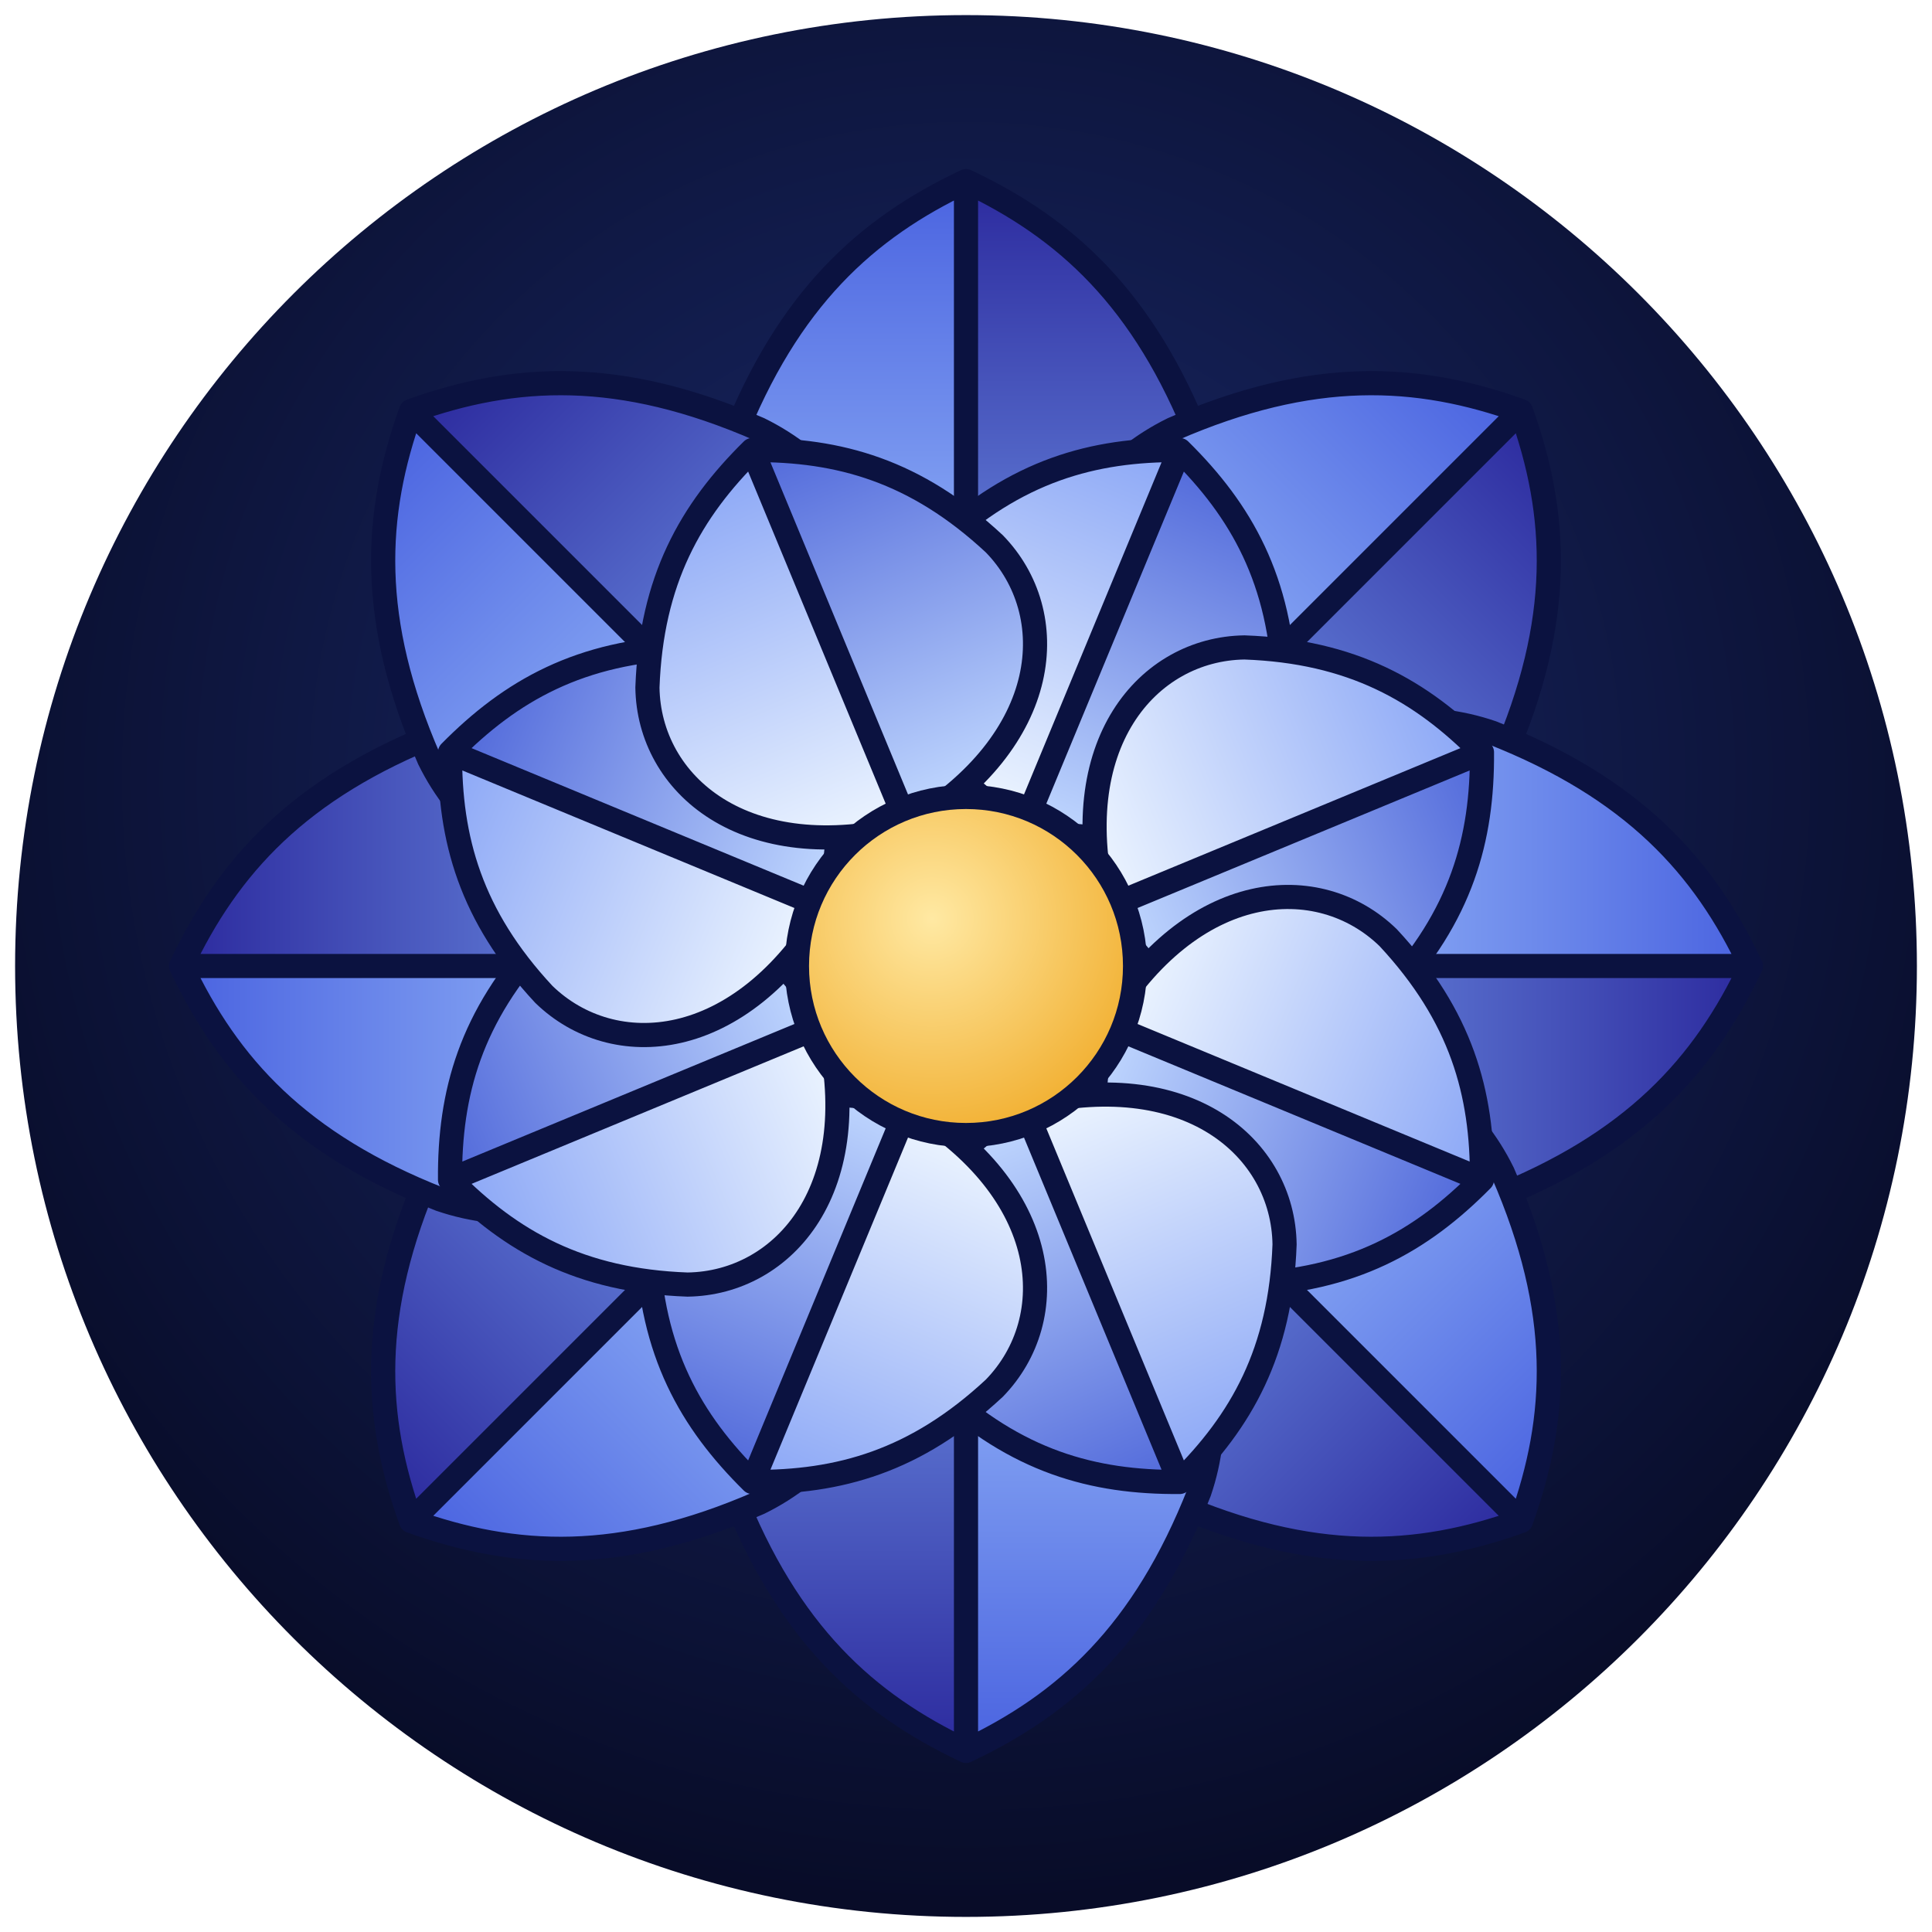
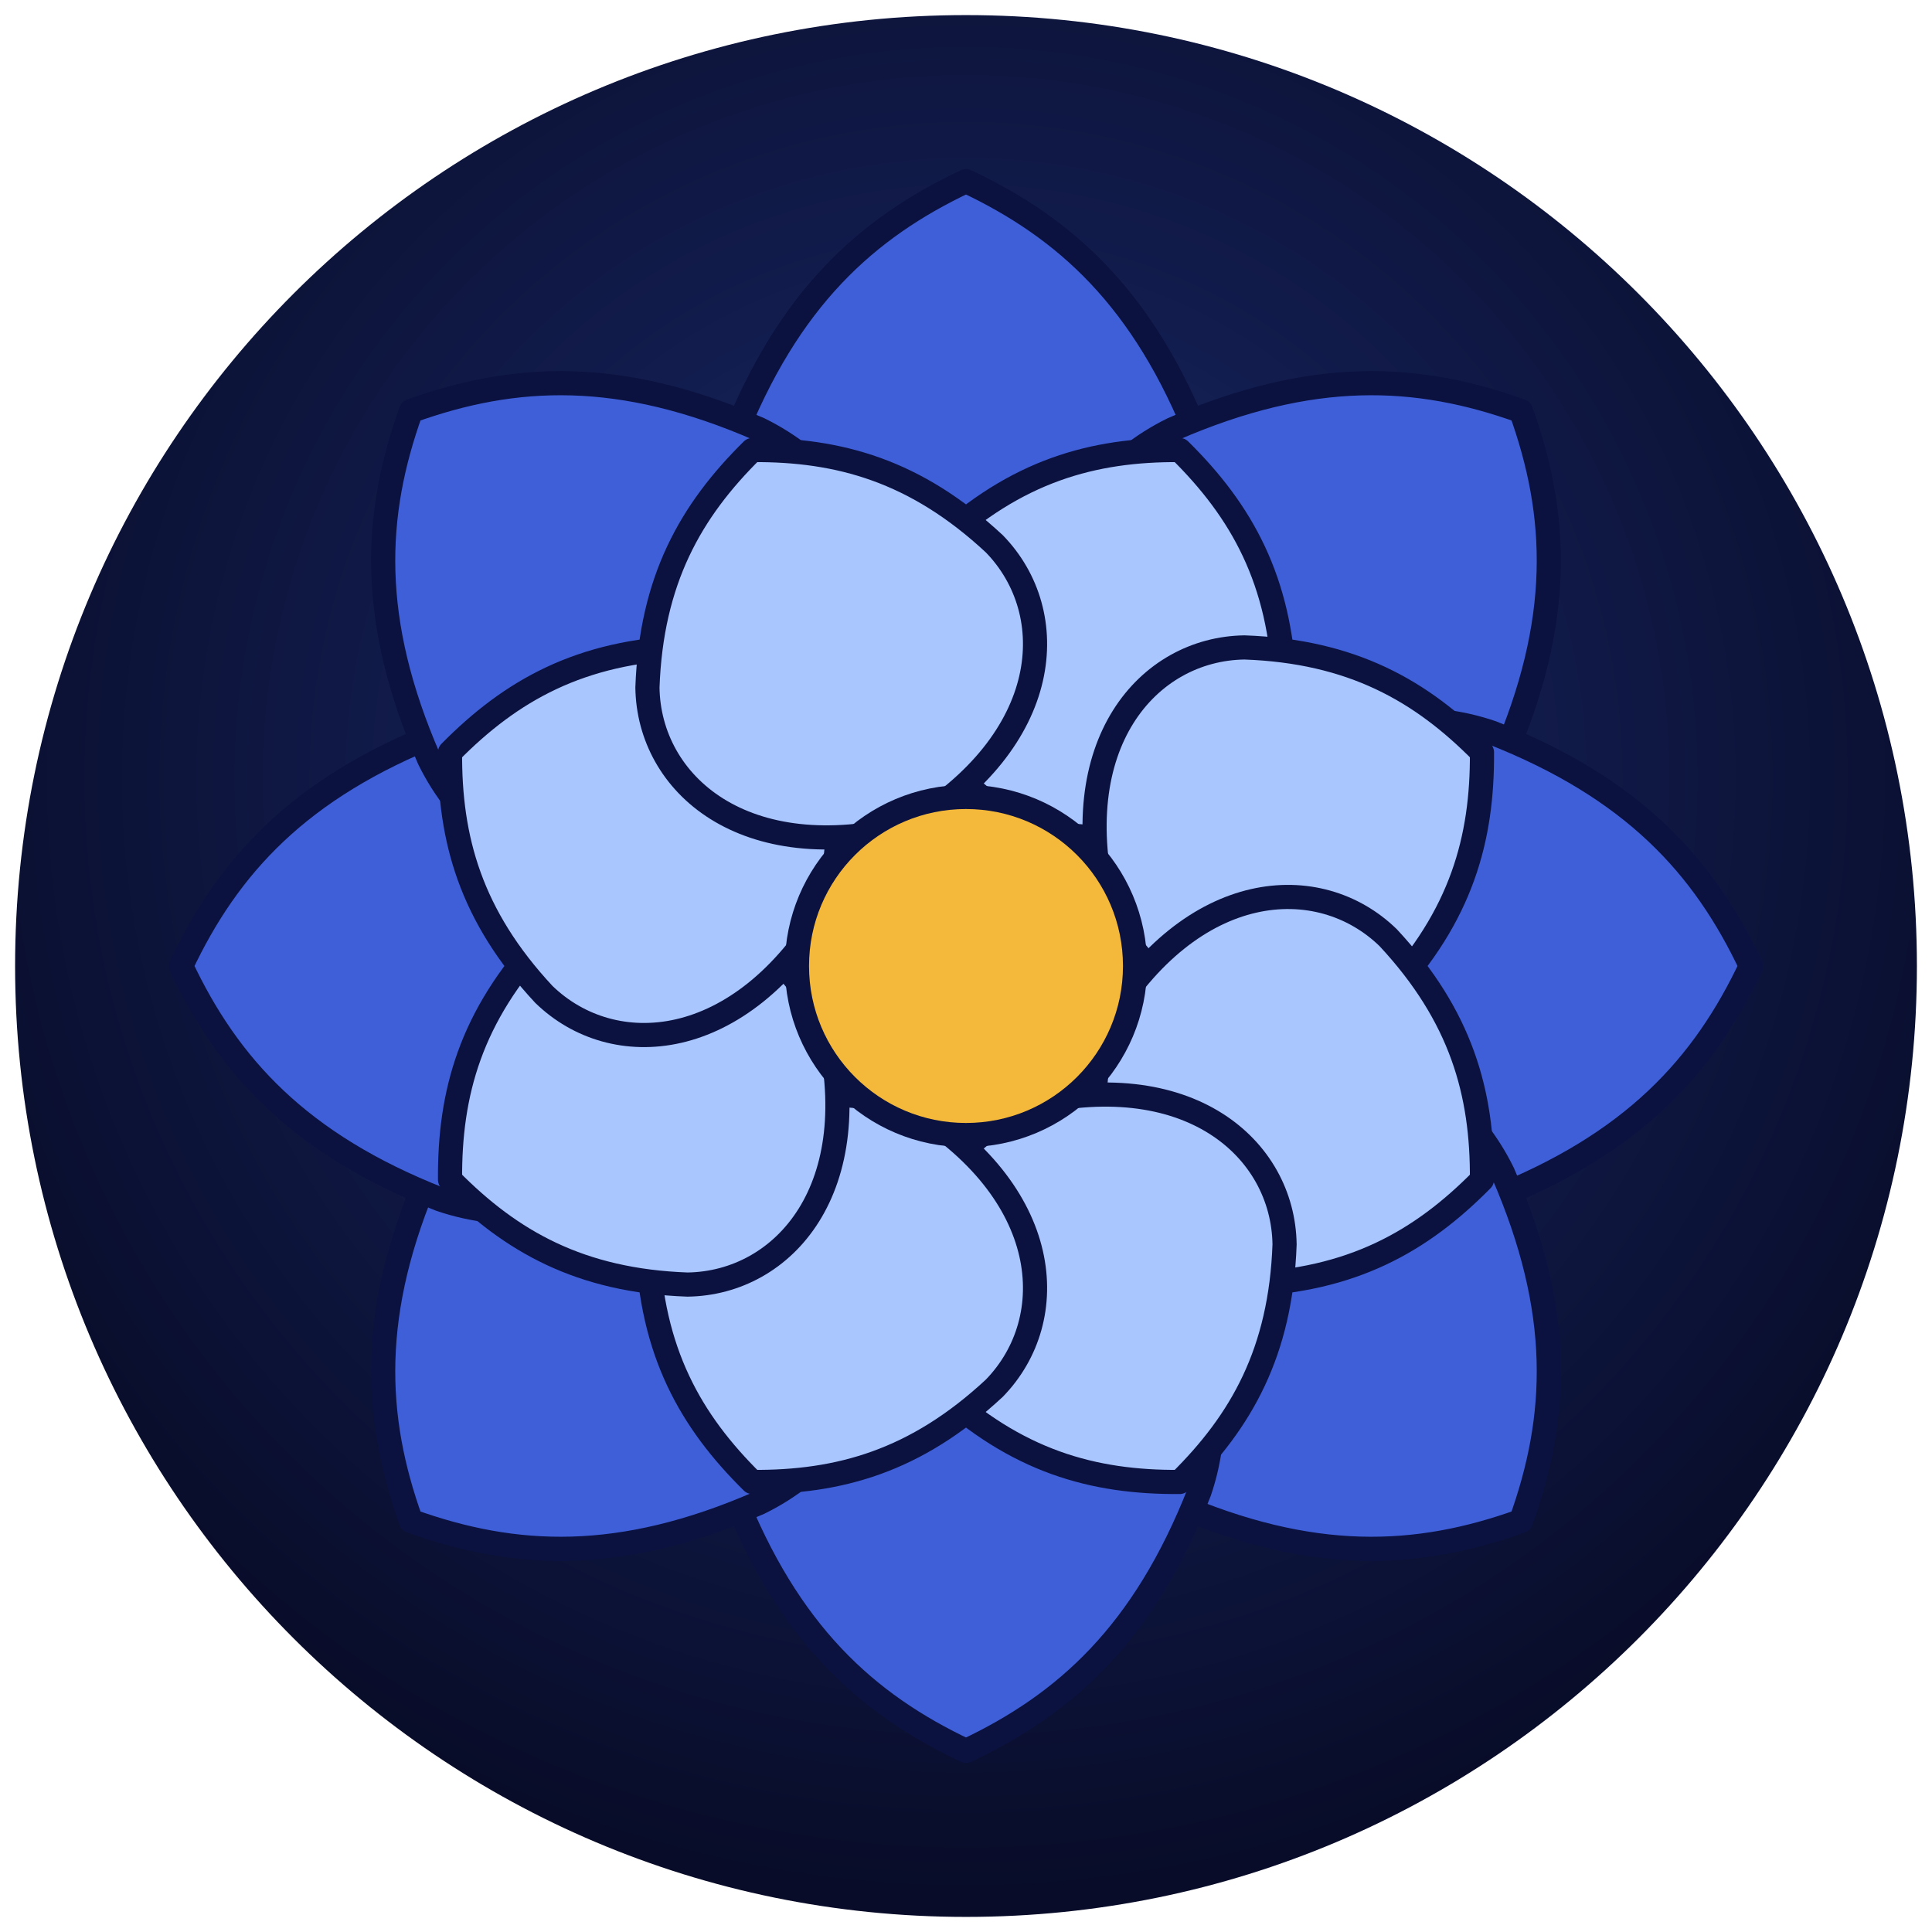
<svg xmlns="http://www.w3.org/2000/svg" viewBox="-32 -32 64 64" role="img" aria-label="Neelabja Mukhopadhyay">
  <defs>
    <radialGradient id="full-jewel-disc" cx="0.5" cy="0.4" r="0.6">
      <stop offset="0" stop-color="#1a2a6c" />
      <stop offset="1" stop-color="#080c28" />
    </radialGradient>
-     <linearGradient id="full-jewel-back-lit" gradientUnits="userSpaceOnUse" x1="0" y1="-6.5" x2="0" y2="-26">
-       <stop offset="0" stop-color="#a9cdff" />
-       <stop offset="1" stop-color="#4a63e0" />
-     </linearGradient>
-     <linearGradient id="full-jewel-back-shade" gradientUnits="userSpaceOnUse" x1="0" y1="-6.5" x2="0" y2="-26">
-       <stop offset="0" stop-color="#7aa4f2" />
-       <stop offset="1" stop-color="#2c2a9e" />
-     </linearGradient>
-     <linearGradient id="full-jewel-middle-lit" gradientUnits="userSpaceOnUse" x1="0" y1="-5" x2="0" y2="-18.5">
-       <stop offset="0" stop-color="#eef6ff" />
-       <stop offset="1" stop-color="#8aa6f6" />
-     </linearGradient>
-     <linearGradient id="full-jewel-middle-shade" gradientUnits="userSpaceOnUse" x1="0" y1="-5" x2="0" y2="-18.5">
-       <stop offset="0" stop-color="#c2d9ff" />
-       <stop offset="1" stop-color="#5068da" />
-     </linearGradient>
-     <radialGradient id="full-jewel-heart" cx="0.4" cy="0.36" r="0.64">
-       <stop offset="0" stop-color="#ffe9a3" />
-       <stop offset="1" stop-color="#f2b236" />
-     </radialGradient>
  </defs>
  <circle class="logo__disc" r="31.5" fill="url(#full-jewel-disc)" />
  <g class="logo__turn">
    <g class="logo__layer logo__layer--back">
      <g transform="rotate(0)">
-         <g class="logo__petal" style="--i:0;--l:0">
-           <path d="M0 -6.5C-6.9 -7.67 -9.2 -13.13 -7.73 -17.42C-5.89 -22.1 -3.31 -24.44 0 -26Z" fill="url(#full-jewel-back-lit)" />
-           <path d="M0 -6.5C6.9 -7.67 9.2 -13.13 7.73 -17.42C5.89 -22.1 3.31 -24.44 0 -26Z" fill="url(#full-jewel-back-shade)" />
-           <path d="M0 -6.5C-6.9 -7.67 -9.2 -13.13 -7.73 -17.42C-5.89 -22.1 -3.31 -24.44 0 -26ZM0 -6.5C6.9 -7.67 9.2 -13.13 7.73 -17.42C5.89 -22.1 3.31 -24.44 0 -26Z" fill="none" stroke="#0b1240" stroke-width="0.8" stroke-linejoin="round" />
-         </g>
+         <path class="logo__petal" style="--i:0;--l:0" d="M0 -6.5C6.9 -7.67 9.2 -13.13 7.73 -17.42C5.89 -22.1 3.31 -24.44 0 -26C-3.31 -24.44 -5.89 -22.1 -7.73 -17.42C-9.2 -13.13 -6.9 -7.67 0 -6.5Z" fill="#3f5fd8" stroke="#0b1240" stroke-width="0.8" stroke-linejoin="round" />
      </g>
      <g transform="rotate(45)">
-         <g class="logo__petal" style="--i:1;--l:0">
-           <path d="M0 -6.5C-6.9 -7.67 -9.2 -13.13 -7.73 -17.42C-5.89 -22.1 -3.31 -24.44 0 -26Z" fill="url(#full-jewel-back-lit)" />
-           <path d="M0 -6.5C6.9 -7.67 9.2 -13.13 7.73 -17.42C5.89 -22.1 3.31 -24.44 0 -26Z" fill="url(#full-jewel-back-shade)" />
-           <path d="M0 -6.5C-6.9 -7.67 -9.2 -13.13 -7.73 -17.42C-5.89 -22.1 -3.31 -24.44 0 -26ZM0 -6.5C6.9 -7.67 9.2 -13.13 7.73 -17.42C5.89 -22.1 3.31 -24.44 0 -26Z" fill="none" stroke="#0b1240" stroke-width="0.8" stroke-linejoin="round" />
-         </g>
+         <path class="logo__petal" style="--i:1;--l:0" d="M0 -6.5C6.9 -7.67 9.2 -13.13 7.73 -17.42C5.89 -22.1 3.31 -24.44 0 -26C-3.31 -24.44 -5.89 -22.1 -7.73 -17.42C-9.2 -13.13 -6.9 -7.67 0 -6.5Z" fill="#3f5fd8" stroke="#0b1240" stroke-width="0.8" stroke-linejoin="round" />
      </g>
      <g transform="rotate(90)">
-         <g class="logo__petal" style="--i:2;--l:0">
-           <path d="M0 -6.5C-6.9 -7.67 -9.2 -13.13 -7.73 -17.42C-5.89 -22.1 -3.31 -24.44 0 -26Z" fill="url(#full-jewel-back-lit)" />
-           <path d="M0 -6.5C6.9 -7.67 9.2 -13.13 7.73 -17.42C5.89 -22.1 3.31 -24.44 0 -26Z" fill="url(#full-jewel-back-shade)" />
-           <path d="M0 -6.5C-6.9 -7.67 -9.2 -13.13 -7.73 -17.42C-5.89 -22.1 -3.31 -24.44 0 -26ZM0 -6.5C6.9 -7.67 9.2 -13.13 7.73 -17.42C5.89 -22.1 3.31 -24.44 0 -26Z" fill="none" stroke="#0b1240" stroke-width="0.8" stroke-linejoin="round" />
-         </g>
+         <path class="logo__petal" style="--i:2;--l:0" d="M0 -6.5C6.9 -7.67 9.2 -13.13 7.73 -17.42C5.89 -22.1 3.31 -24.44 0 -26C-3.31 -24.44 -5.89 -22.1 -7.73 -17.42C-9.2 -13.13 -6.9 -7.67 0 -6.5Z" fill="#3f5fd8" stroke="#0b1240" stroke-width="0.8" stroke-linejoin="round" />
      </g>
      <g transform="rotate(135)">
-         <g class="logo__petal" style="--i:3;--l:0">
-           <path d="M0 -6.5C-6.9 -7.67 -9.2 -13.13 -7.73 -17.42C-5.89 -22.1 -3.31 -24.44 0 -26Z" fill="url(#full-jewel-back-lit)" />
-           <path d="M0 -6.5C6.9 -7.67 9.2 -13.13 7.73 -17.42C5.89 -22.1 3.31 -24.44 0 -26Z" fill="url(#full-jewel-back-shade)" />
-           <path d="M0 -6.5C-6.9 -7.67 -9.2 -13.13 -7.73 -17.42C-5.89 -22.1 -3.31 -24.44 0 -26ZM0 -6.5C6.9 -7.67 9.2 -13.13 7.73 -17.42C5.89 -22.1 3.31 -24.44 0 -26Z" fill="none" stroke="#0b1240" stroke-width="0.8" stroke-linejoin="round" />
-         </g>
+         <path class="logo__petal" style="--i:3;--l:0" d="M0 -6.5C6.9 -7.67 9.2 -13.13 7.73 -17.42C5.89 -22.1 3.31 -24.44 0 -26C-3.31 -24.44 -5.89 -22.1 -7.73 -17.42C-9.2 -13.13 -6.9 -7.67 0 -6.5Z" fill="#3f5fd8" stroke="#0b1240" stroke-width="0.8" stroke-linejoin="round" />
      </g>
      <g transform="rotate(180)">
-         <g class="logo__petal" style="--i:4;--l:0">
-           <path d="M0 -6.5C-6.9 -7.67 -9.2 -13.13 -7.73 -17.42C-5.89 -22.1 -3.31 -24.44 0 -26Z" fill="url(#full-jewel-back-lit)" />
-           <path d="M0 -6.5C6.9 -7.67 9.2 -13.13 7.73 -17.42C5.89 -22.1 3.31 -24.44 0 -26Z" fill="url(#full-jewel-back-shade)" />
-           <path d="M0 -6.5C-6.9 -7.67 -9.2 -13.13 -7.73 -17.42C-5.89 -22.1 -3.31 -24.44 0 -26ZM0 -6.5C6.9 -7.67 9.2 -13.13 7.73 -17.42C5.89 -22.1 3.31 -24.44 0 -26Z" fill="none" stroke="#0b1240" stroke-width="0.8" stroke-linejoin="round" />
-         </g>
+         <path class="logo__petal" style="--i:4;--l:0" d="M0 -6.5C6.9 -7.67 9.2 -13.13 7.73 -17.42C5.89 -22.1 3.31 -24.44 0 -26C-3.31 -24.44 -5.89 -22.1 -7.73 -17.42C-9.2 -13.13 -6.9 -7.67 0 -6.5Z" fill="#3f5fd8" stroke="#0b1240" stroke-width="0.8" stroke-linejoin="round" />
      </g>
      <g transform="rotate(225)">
-         <g class="logo__petal" style="--i:5;--l:0">
-           <path d="M0 -6.5C-6.9 -7.67 -9.2 -13.13 -7.73 -17.42C-5.89 -22.1 -3.31 -24.44 0 -26Z" fill="url(#full-jewel-back-lit)" />
-           <path d="M0 -6.5C6.9 -7.67 9.2 -13.13 7.73 -17.42C5.89 -22.1 3.31 -24.44 0 -26Z" fill="url(#full-jewel-back-shade)" />
-           <path d="M0 -6.5C-6.9 -7.67 -9.2 -13.13 -7.73 -17.42C-5.89 -22.1 -3.31 -24.44 0 -26ZM0 -6.5C6.9 -7.67 9.2 -13.13 7.73 -17.42C5.89 -22.1 3.31 -24.44 0 -26Z" fill="none" stroke="#0b1240" stroke-width="0.8" stroke-linejoin="round" />
-         </g>
+         <path class="logo__petal" style="--i:5;--l:0" d="M0 -6.5C6.9 -7.67 9.2 -13.13 7.73 -17.42C5.89 -22.1 3.31 -24.44 0 -26C-3.31 -24.44 -5.89 -22.1 -7.73 -17.42C-9.2 -13.13 -6.9 -7.67 0 -6.5Z" fill="#3f5fd8" stroke="#0b1240" stroke-width="0.8" stroke-linejoin="round" />
      </g>
      <g transform="rotate(270)">
-         <g class="logo__petal" style="--i:6;--l:0">
-           <path d="M0 -6.5C-6.9 -7.67 -9.2 -13.13 -7.73 -17.42C-5.89 -22.1 -3.31 -24.44 0 -26Z" fill="url(#full-jewel-back-lit)" />
-           <path d="M0 -6.5C6.9 -7.67 9.2 -13.13 7.73 -17.42C5.89 -22.1 3.31 -24.44 0 -26Z" fill="url(#full-jewel-back-shade)" />
-           <path d="M0 -6.5C-6.9 -7.67 -9.2 -13.13 -7.73 -17.42C-5.89 -22.1 -3.31 -24.44 0 -26ZM0 -6.5C6.9 -7.67 9.2 -13.13 7.73 -17.42C5.89 -22.1 3.31 -24.44 0 -26Z" fill="none" stroke="#0b1240" stroke-width="0.8" stroke-linejoin="round" />
-         </g>
+         <path class="logo__petal" style="--i:6;--l:0" d="M0 -6.5C6.9 -7.67 9.2 -13.13 7.73 -17.42C5.89 -22.1 3.31 -24.44 0 -26C-3.31 -24.44 -5.89 -22.1 -7.73 -17.42C-9.2 -13.13 -6.9 -7.67 0 -6.5Z" fill="#3f5fd8" stroke="#0b1240" stroke-width="0.8" stroke-linejoin="round" />
      </g>
      <g transform="rotate(315)">
-         <g class="logo__petal" style="--i:7;--l:0">
-           <path d="M0 -6.5C-6.9 -7.67 -9.2 -13.13 -7.73 -17.42C-5.89 -22.1 -3.31 -24.44 0 -26Z" fill="url(#full-jewel-back-lit)" />
-           <path d="M0 -6.5C6.9 -7.67 9.2 -13.13 7.73 -17.42C5.89 -22.1 3.31 -24.44 0 -26Z" fill="url(#full-jewel-back-shade)" />
-           <path d="M0 -6.5C-6.9 -7.67 -9.2 -13.13 -7.73 -17.42C-5.89 -22.1 -3.31 -24.44 0 -26ZM0 -6.5C6.9 -7.67 9.2 -13.13 7.73 -17.42C5.89 -22.1 3.31 -24.44 0 -26Z" fill="none" stroke="#0b1240" stroke-width="0.8" stroke-linejoin="round" />
-         </g>
+         <path class="logo__petal" style="--i:7;--l:0" d="M0 -6.5C6.9 -7.67 9.2 -13.13 7.73 -17.42C5.89 -22.1 3.31 -24.44 0 -26C-3.31 -24.44 -5.89 -22.1 -7.73 -17.42C-9.2 -13.13 -6.9 -7.67 0 -6.5Z" fill="#3f5fd8" stroke="#0b1240" stroke-width="0.8" stroke-linejoin="round" />
      </g>
    </g>
    <g class="logo__layer logo__layer--middle">
      <g transform="rotate(22.5)">
-         <g class="logo__petal" style="--i:0;--l:1">
-           <path d="M0 -5C-5.55 -5.81 -7.4 -9.59 -6.22 -12.56C-4.74 -15.8 -2.66 -17.42 0 -18.5Z" fill="url(#full-jewel-middle-lit)" />
-           <path d="M0 -5C5.55 -5.81 7.4 -9.59 6.22 -12.56C4.74 -15.8 2.66 -17.42 0 -18.5Z" fill="url(#full-jewel-middle-shade)" />
-           <path d="M0 -5C-5.55 -5.81 -7.4 -9.59 -6.22 -12.56C-4.74 -15.8 -2.66 -17.42 0 -18.5ZM0 -5C5.55 -5.81 7.4 -9.59 6.22 -12.56C4.74 -15.8 2.66 -17.42 0 -18.5Z" fill="none" stroke="#0b1240" stroke-width="0.8" stroke-linejoin="round" />
-         </g>
+         <path class="logo__petal" style="--i:0;--l:1" d="M0 -5C5.55 -5.81 7.4 -9.59 6.22 -12.56C4.74 -15.8 2.66 -17.42 0 -18.5C-2.66 -17.42 -4.74 -15.8 -6.22 -12.56C-7.4 -9.59 -5.55 -5.81 0 -5Z" fill="#a9c6ff" stroke="#0b1240" stroke-width="0.8" stroke-linejoin="round" />
      </g>
      <g transform="rotate(67.5)">
-         <g class="logo__petal" style="--i:1;--l:1">
-           <path d="M0 -5C-5.55 -5.81 -7.4 -9.59 -6.22 -12.56C-4.74 -15.8 -2.66 -17.42 0 -18.5Z" fill="url(#full-jewel-middle-lit)" />
-           <path d="M0 -5C5.55 -5.81 7.4 -9.59 6.22 -12.56C4.74 -15.8 2.66 -17.42 0 -18.5Z" fill="url(#full-jewel-middle-shade)" />
-           <path d="M0 -5C-5.55 -5.81 -7.4 -9.59 -6.22 -12.56C-4.74 -15.8 -2.66 -17.42 0 -18.5ZM0 -5C5.55 -5.81 7.4 -9.59 6.22 -12.56C4.74 -15.8 2.66 -17.42 0 -18.5Z" fill="none" stroke="#0b1240" stroke-width="0.8" stroke-linejoin="round" />
-         </g>
+         <path class="logo__petal" style="--i:1;--l:1" d="M0 -5C5.55 -5.81 7.4 -9.59 6.22 -12.56C4.74 -15.8 2.66 -17.42 0 -18.5C-2.66 -17.42 -4.74 -15.8 -6.22 -12.56C-7.4 -9.59 -5.55 -5.81 0 -5Z" fill="#a9c6ff" stroke="#0b1240" stroke-width="0.8" stroke-linejoin="round" />
      </g>
      <g transform="rotate(112.5)">
-         <g class="logo__petal" style="--i:2;--l:1">
-           <path d="M0 -5C-5.55 -5.81 -7.4 -9.59 -6.22 -12.56C-4.74 -15.8 -2.66 -17.42 0 -18.5Z" fill="url(#full-jewel-middle-lit)" />
-           <path d="M0 -5C5.55 -5.81 7.4 -9.59 6.22 -12.56C4.74 -15.8 2.66 -17.42 0 -18.5Z" fill="url(#full-jewel-middle-shade)" />
-           <path d="M0 -5C-5.55 -5.81 -7.4 -9.59 -6.22 -12.56C-4.74 -15.8 -2.66 -17.42 0 -18.5ZM0 -5C5.55 -5.81 7.4 -9.59 6.22 -12.56C4.74 -15.8 2.66 -17.42 0 -18.5Z" fill="none" stroke="#0b1240" stroke-width="0.8" stroke-linejoin="round" />
-         </g>
+         <path class="logo__petal" style="--i:2;--l:1" d="M0 -5C5.55 -5.81 7.4 -9.59 6.22 -12.56C4.74 -15.8 2.66 -17.42 0 -18.5C-2.66 -17.42 -4.74 -15.8 -6.22 -12.56C-7.4 -9.59 -5.55 -5.81 0 -5Z" fill="#a9c6ff" stroke="#0b1240" stroke-width="0.8" stroke-linejoin="round" />
      </g>
      <g transform="rotate(157.5)">
-         <g class="logo__petal" style="--i:3;--l:1">
-           <path d="M0 -5C-5.55 -5.81 -7.4 -9.59 -6.22 -12.56C-4.74 -15.8 -2.66 -17.42 0 -18.5Z" fill="url(#full-jewel-middle-lit)" />
-           <path d="M0 -5C5.55 -5.81 7.4 -9.59 6.22 -12.56C4.74 -15.8 2.66 -17.42 0 -18.5Z" fill="url(#full-jewel-middle-shade)" />
-           <path d="M0 -5C-5.55 -5.81 -7.4 -9.59 -6.22 -12.56C-4.74 -15.8 -2.66 -17.42 0 -18.5ZM0 -5C5.55 -5.81 7.4 -9.59 6.22 -12.56C4.74 -15.8 2.66 -17.42 0 -18.5Z" fill="none" stroke="#0b1240" stroke-width="0.8" stroke-linejoin="round" />
-         </g>
+         <path class="logo__petal" style="--i:3;--l:1" d="M0 -5C5.55 -5.81 7.4 -9.59 6.22 -12.56C4.74 -15.8 2.66 -17.42 0 -18.5C-2.66 -17.42 -4.74 -15.8 -6.22 -12.56C-7.4 -9.59 -5.55 -5.81 0 -5Z" fill="#a9c6ff" stroke="#0b1240" stroke-width="0.8" stroke-linejoin="round" />
      </g>
      <g transform="rotate(202.5)">
-         <g class="logo__petal" style="--i:4;--l:1">
-           <path d="M0 -5C-5.55 -5.81 -7.4 -9.59 -6.22 -12.56C-4.74 -15.8 -2.66 -17.42 0 -18.5Z" fill="url(#full-jewel-middle-lit)" />
-           <path d="M0 -5C5.55 -5.81 7.4 -9.59 6.22 -12.56C4.74 -15.8 2.66 -17.42 0 -18.5Z" fill="url(#full-jewel-middle-shade)" />
-           <path d="M0 -5C-5.55 -5.81 -7.4 -9.59 -6.22 -12.56C-4.74 -15.8 -2.66 -17.42 0 -18.5ZM0 -5C5.55 -5.81 7.4 -9.59 6.22 -12.56C4.74 -15.8 2.66 -17.42 0 -18.5Z" fill="none" stroke="#0b1240" stroke-width="0.8" stroke-linejoin="round" />
-         </g>
+         <path class="logo__petal" style="--i:4;--l:1" d="M0 -5C5.55 -5.81 7.4 -9.59 6.22 -12.56C4.74 -15.8 2.66 -17.42 0 -18.5C-2.66 -17.42 -4.74 -15.8 -6.22 -12.56C-7.4 -9.59 -5.55 -5.81 0 -5Z" fill="#a9c6ff" stroke="#0b1240" stroke-width="0.8" stroke-linejoin="round" />
      </g>
      <g transform="rotate(247.5)">
-         <g class="logo__petal" style="--i:5;--l:1">
-           <path d="M0 -5C-5.55 -5.81 -7.4 -9.59 -6.22 -12.56C-4.74 -15.8 -2.66 -17.42 0 -18.5Z" fill="url(#full-jewel-middle-lit)" />
-           <path d="M0 -5C5.55 -5.81 7.4 -9.59 6.22 -12.56C4.74 -15.8 2.66 -17.42 0 -18.5Z" fill="url(#full-jewel-middle-shade)" />
-           <path d="M0 -5C-5.55 -5.81 -7.4 -9.59 -6.22 -12.56C-4.74 -15.8 -2.66 -17.42 0 -18.5ZM0 -5C5.55 -5.81 7.4 -9.59 6.22 -12.56C4.74 -15.8 2.66 -17.42 0 -18.5Z" fill="none" stroke="#0b1240" stroke-width="0.8" stroke-linejoin="round" />
-         </g>
+         <path class="logo__petal" style="--i:5;--l:1" d="M0 -5C5.55 -5.81 7.4 -9.59 6.22 -12.56C4.74 -15.8 2.66 -17.42 0 -18.5C-2.66 -17.42 -4.74 -15.8 -6.22 -12.56C-7.4 -9.59 -5.55 -5.81 0 -5Z" fill="#a9c6ff" stroke="#0b1240" stroke-width="0.8" stroke-linejoin="round" />
      </g>
      <g transform="rotate(292.5)">
-         <g class="logo__petal" style="--i:6;--l:1">
-           <path d="M0 -5C-5.55 -5.81 -7.4 -9.59 -6.22 -12.56C-4.74 -15.8 -2.66 -17.42 0 -18.5Z" fill="url(#full-jewel-middle-lit)" />
-           <path d="M0 -5C5.55 -5.81 7.4 -9.59 6.22 -12.56C4.74 -15.8 2.66 -17.42 0 -18.5Z" fill="url(#full-jewel-middle-shade)" />
-           <path d="M0 -5C-5.55 -5.81 -7.4 -9.59 -6.22 -12.56C-4.74 -15.8 -2.66 -17.42 0 -18.5ZM0 -5C5.55 -5.81 7.4 -9.59 6.22 -12.56C4.74 -15.8 2.66 -17.42 0 -18.5Z" fill="none" stroke="#0b1240" stroke-width="0.8" stroke-linejoin="round" />
-         </g>
+         <path class="logo__petal" style="--i:6;--l:1" d="M0 -5C5.55 -5.81 7.4 -9.59 6.22 -12.56C4.74 -15.8 2.66 -17.42 0 -18.5C-2.66 -17.42 -4.74 -15.8 -6.22 -12.56C-7.4 -9.59 -5.55 -5.81 0 -5Z" fill="#a9c6ff" stroke="#0b1240" stroke-width="0.8" stroke-linejoin="round" />
      </g>
      <g transform="rotate(337.5)">
-         <g class="logo__petal" style="--i:7;--l:1">
-           <path d="M0 -5C-5.55 -5.81 -7.4 -9.59 -6.22 -12.56C-4.74 -15.8 -2.66 -17.42 0 -18.5Z" fill="url(#full-jewel-middle-lit)" />
-           <path d="M0 -5C5.55 -5.81 7.4 -9.59 6.22 -12.56C4.74 -15.8 2.66 -17.42 0 -18.5Z" fill="url(#full-jewel-middle-shade)" />
-           <path d="M0 -5C-5.55 -5.81 -7.4 -9.59 -6.22 -12.56C-4.74 -15.8 -2.66 -17.42 0 -18.5ZM0 -5C5.55 -5.81 7.4 -9.59 6.22 -12.56C4.74 -15.8 2.66 -17.42 0 -18.5Z" fill="none" stroke="#0b1240" stroke-width="0.8" stroke-linejoin="round" />
-         </g>
+         <path class="logo__petal" style="--i:7;--l:1" d="M0 -5C5.55 -5.81 7.4 -9.59 6.22 -12.56C4.74 -15.8 2.66 -17.42 0 -18.5C-2.66 -17.42 -4.74 -15.8 -6.22 -12.56C-7.4 -9.59 -5.55 -5.81 0 -5Z" fill="#a9c6ff" stroke="#0b1240" stroke-width="0.8" stroke-linejoin="round" />
      </g>
    </g>
-     <circle class="logo__heart" r="5.6" fill="url(#full-jewel-heart)" stroke="#0b1240" stroke-width="0.8" />
+     <circle class="logo__heart" r="5.6" fill="#f4b83a" stroke="#0b1240" stroke-width="0.8" />
  </g>
</svg>
